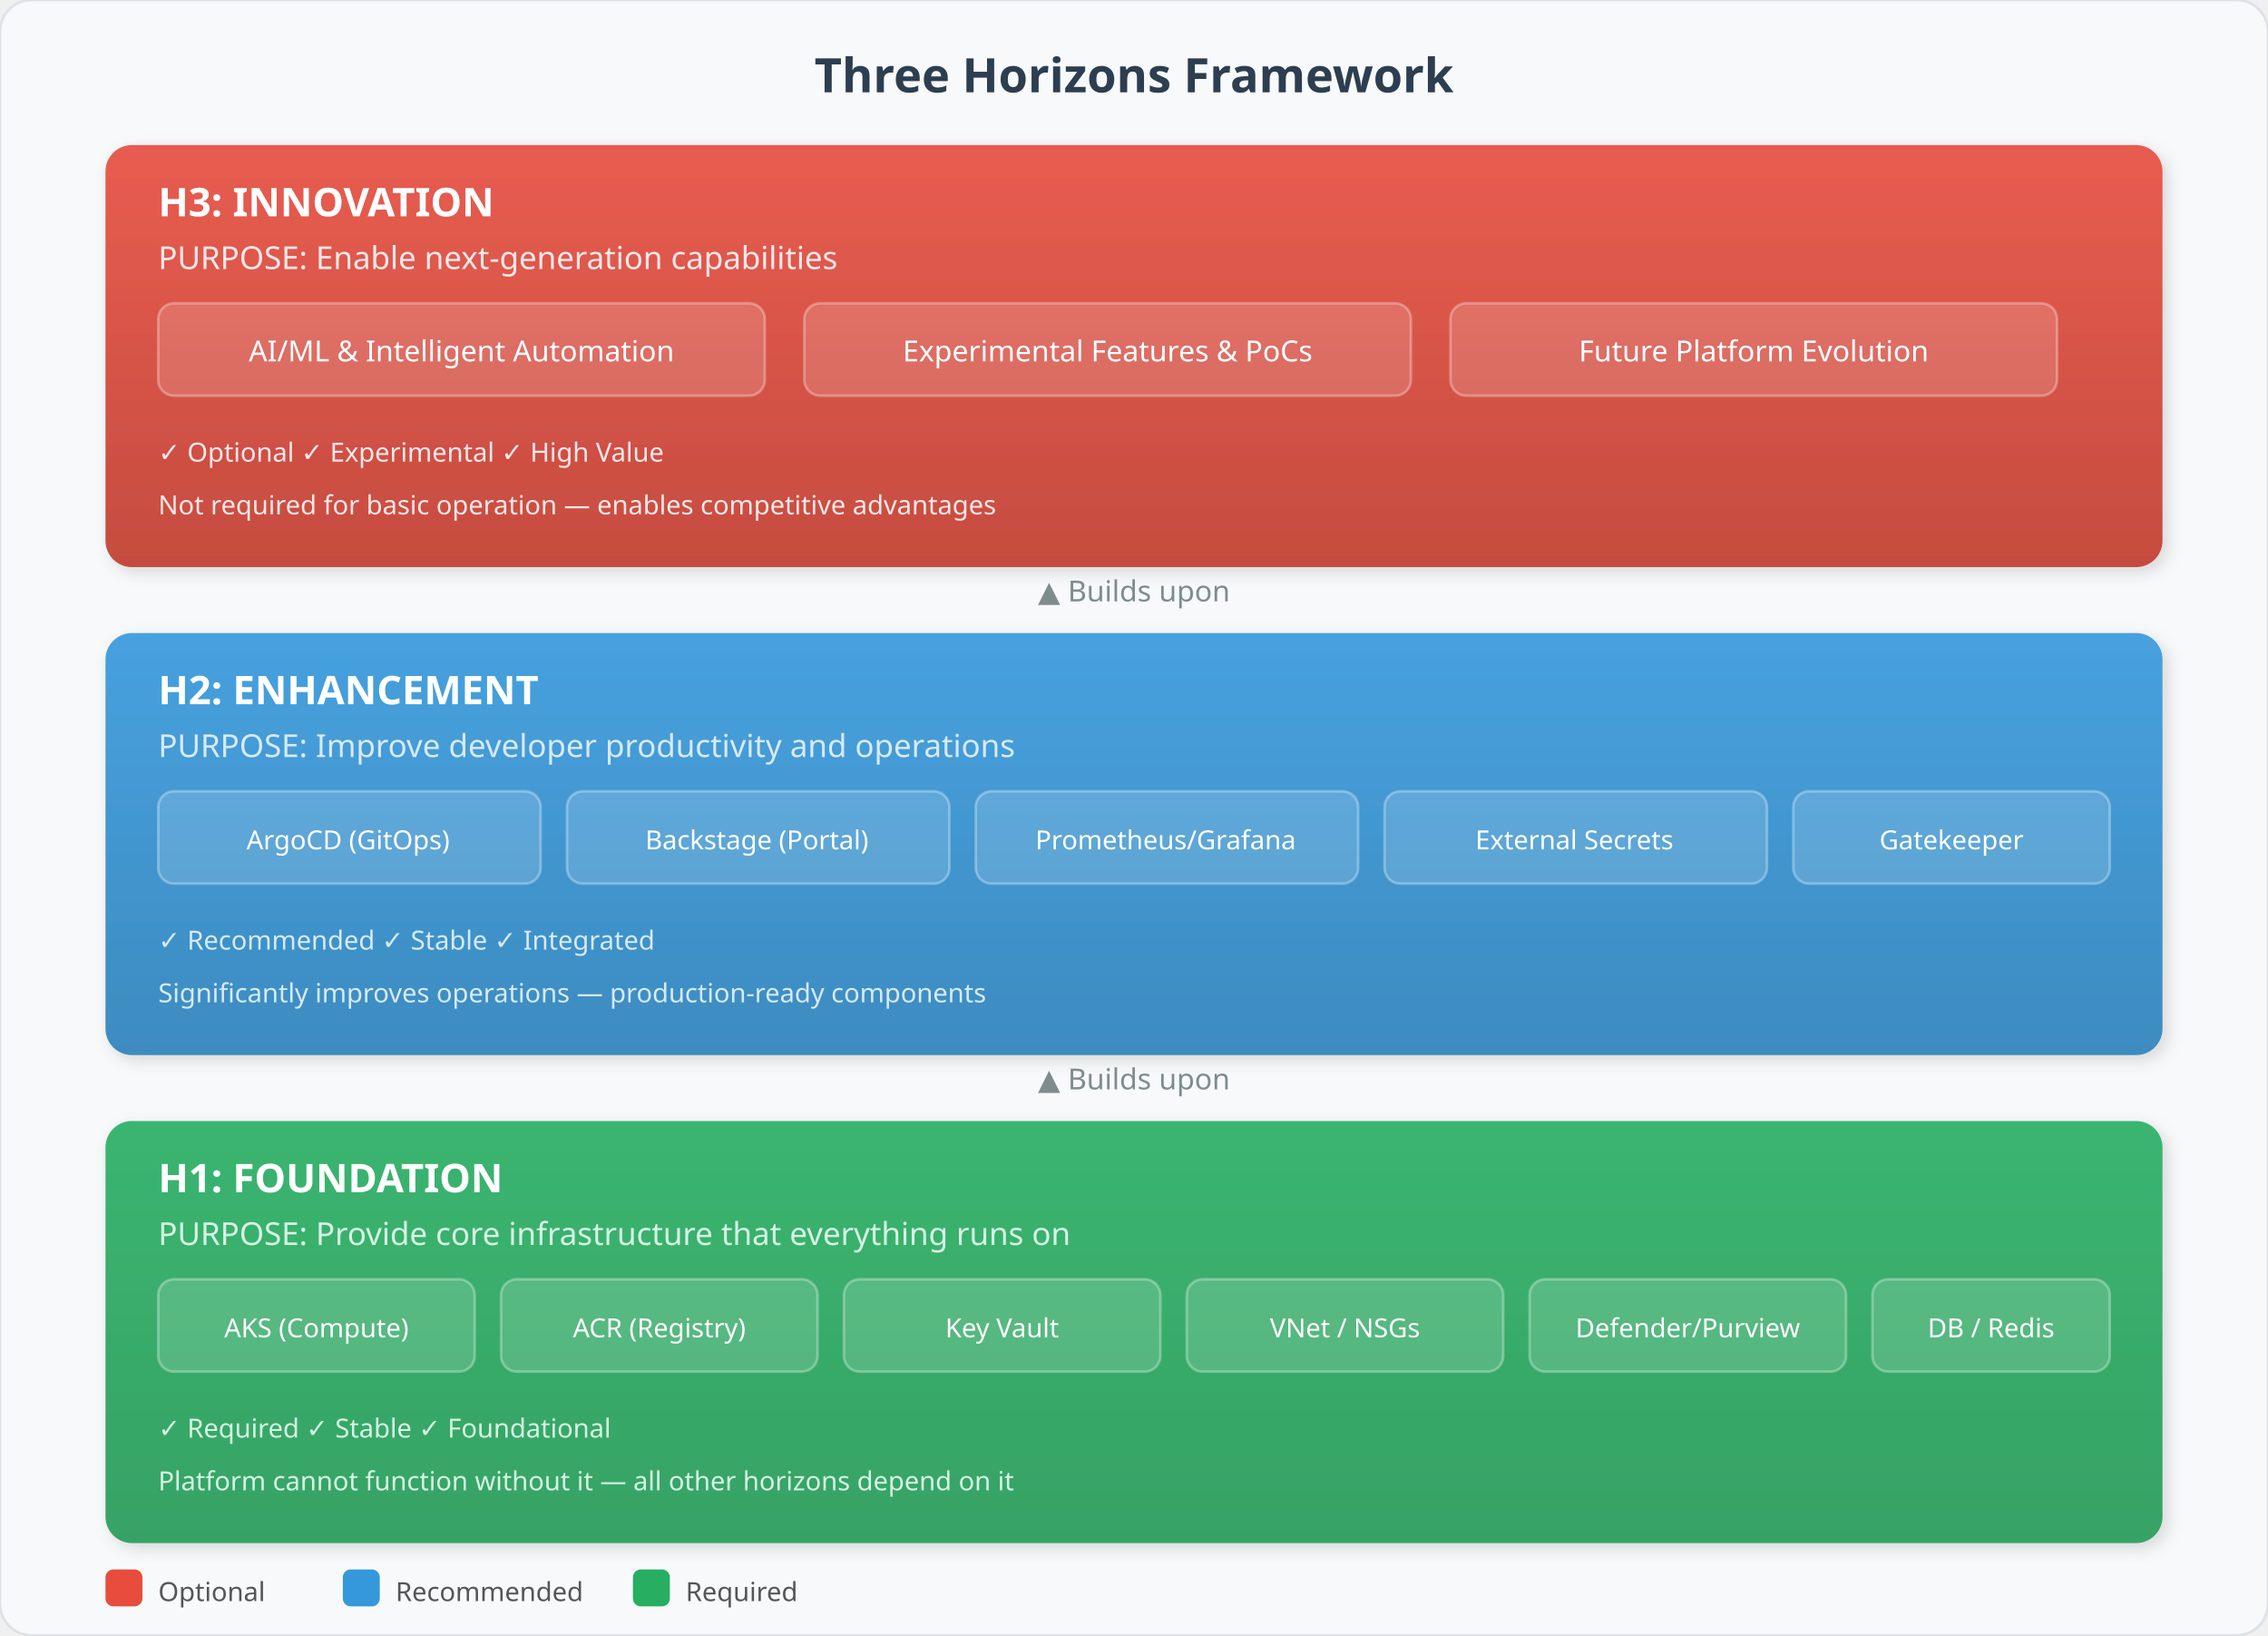
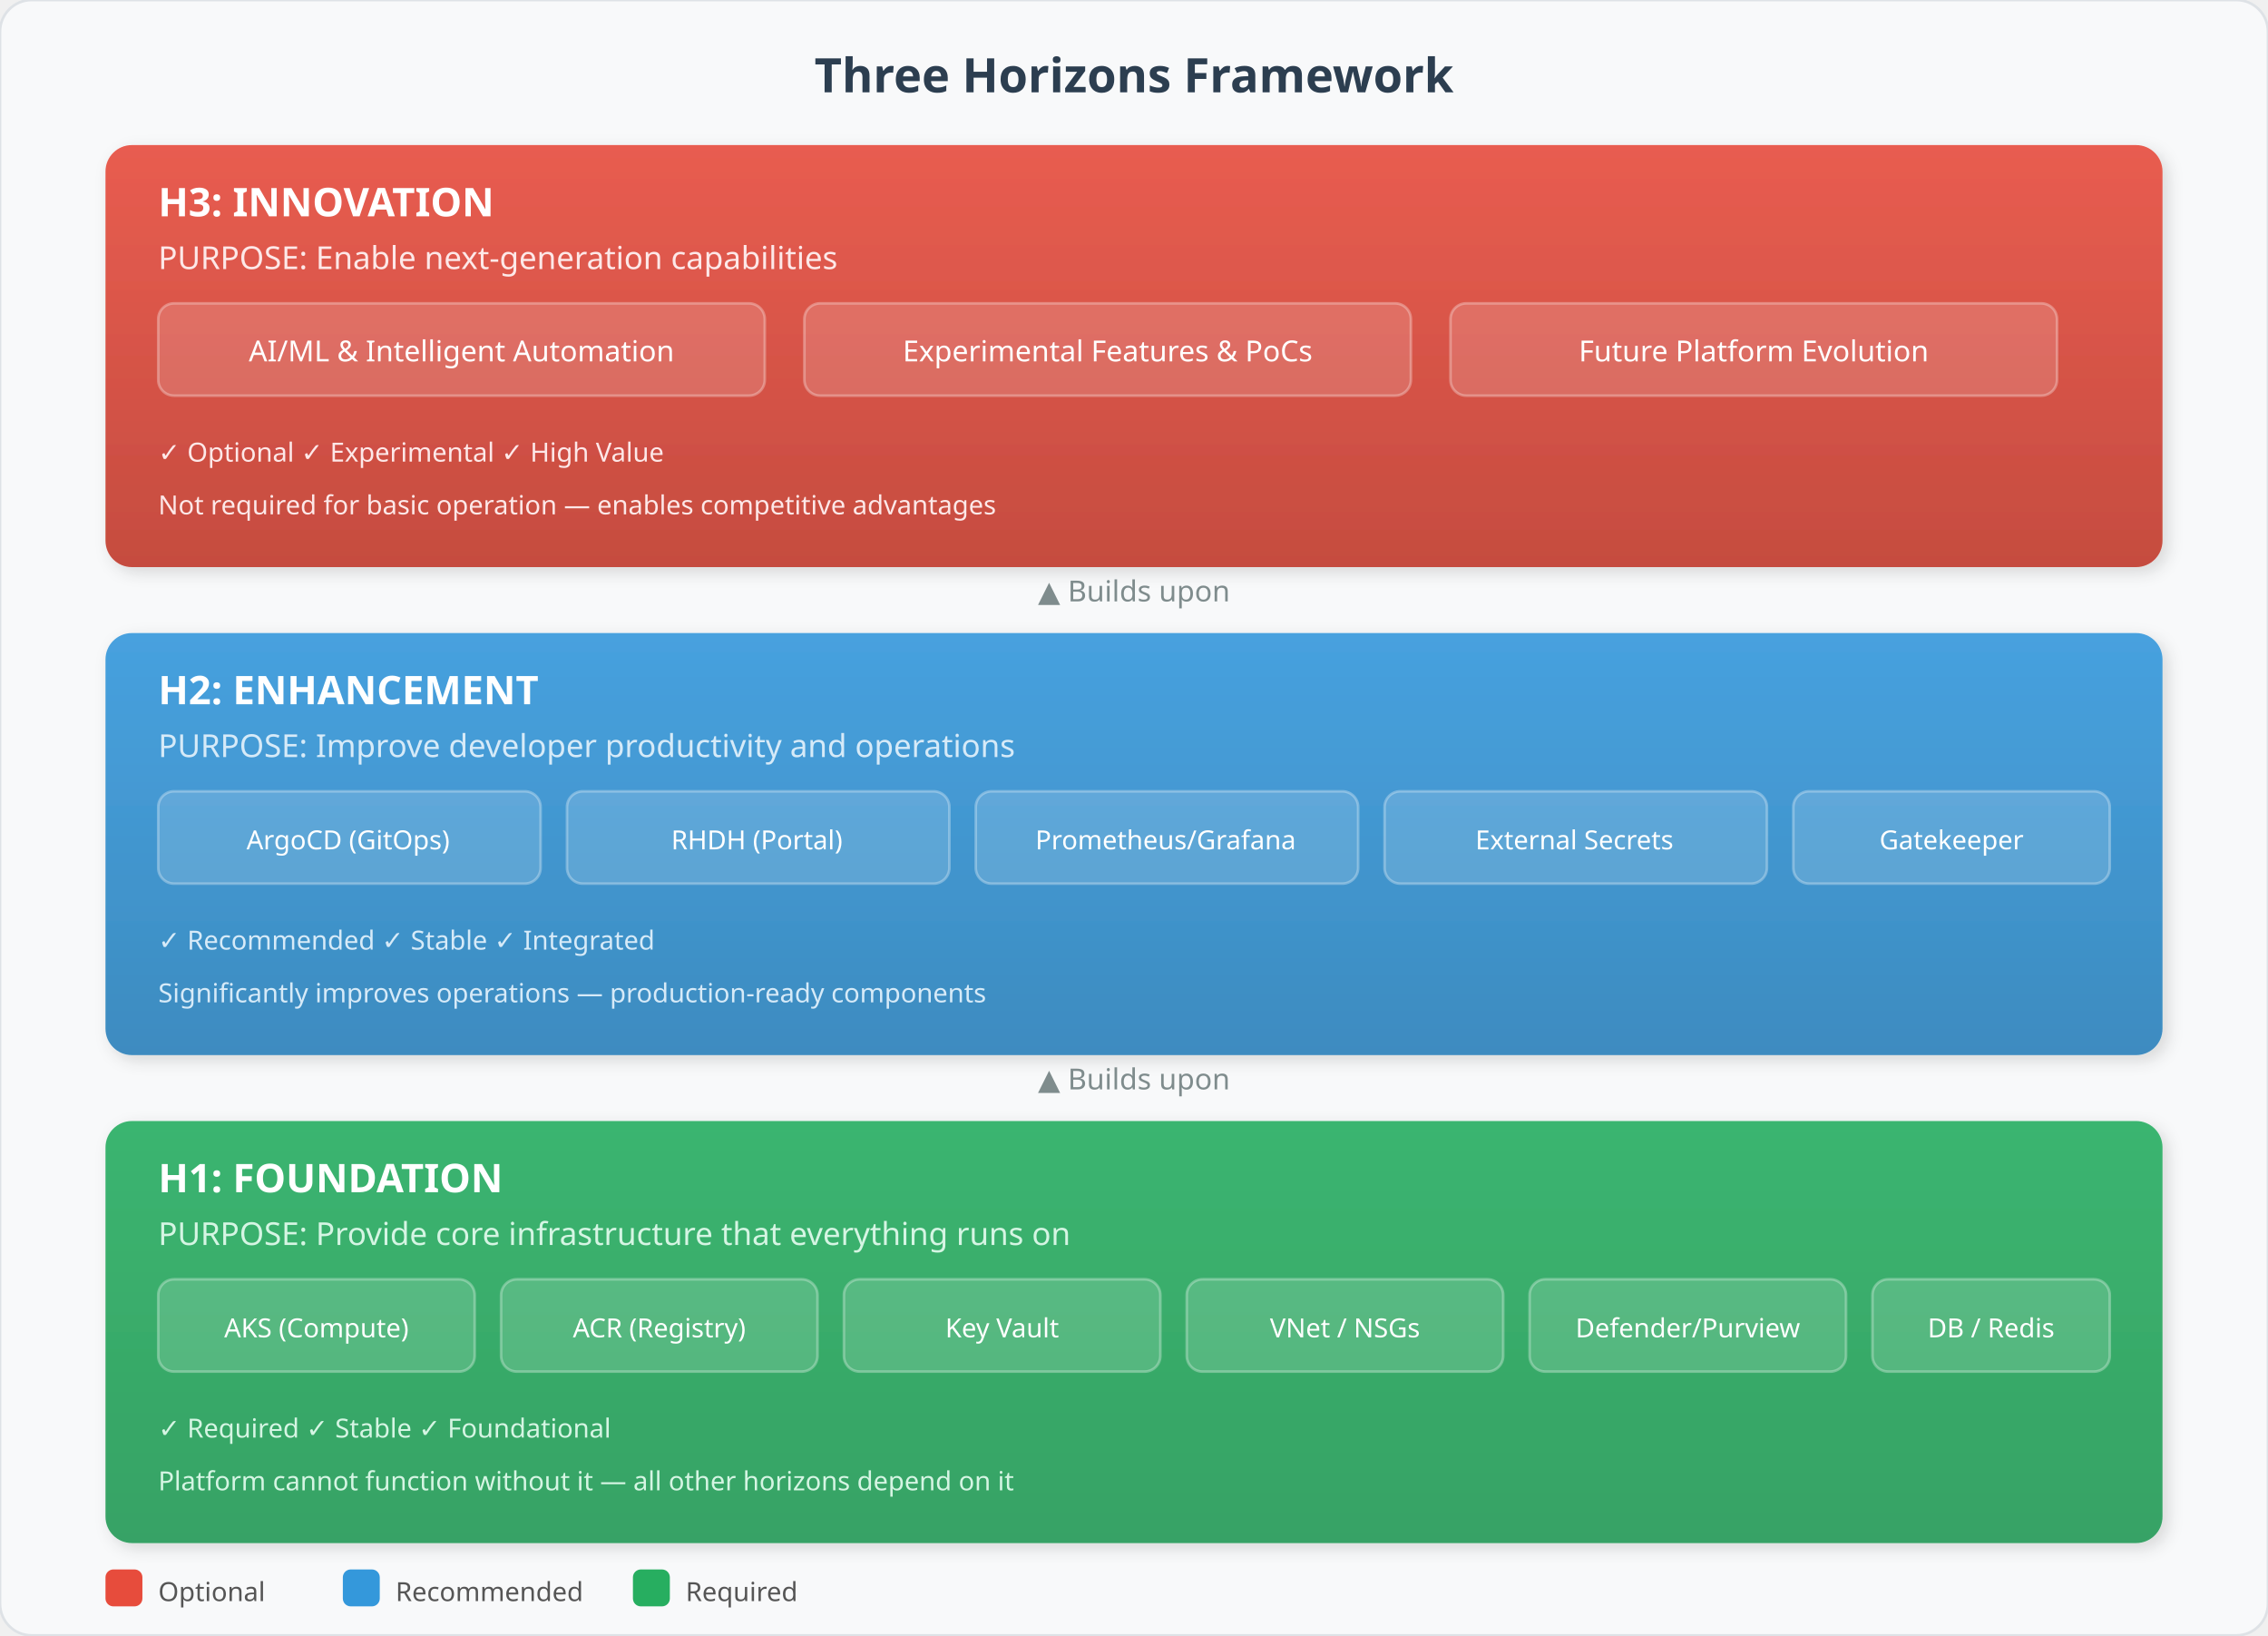
<svg xmlns="http://www.w3.org/2000/svg" viewBox="0 0 860 620" font-family="Segoe UI, sans-serif">
  <defs>
    <linearGradient id="h3g" x1="0" y1="0" x2="0" y2="1">
      <stop offset="0%" stop-color="#e74c3c" />
      <stop offset="100%" stop-color="#c0392b" />
    </linearGradient>
    <linearGradient id="h2g" x1="0" y1="0" x2="0" y2="1">
      <stop offset="0%" stop-color="#3498db" />
      <stop offset="100%" stop-color="#2980b9" />
    </linearGradient>
    <linearGradient id="h1g" x1="0" y1="0" x2="0" y2="1">
      <stop offset="0%" stop-color="#27ae60" />
      <stop offset="100%" stop-color="#229954" />
    </linearGradient>
    <filter id="ds">
      <feDropShadow dx="2" dy="2" stdDeviation="3" flood-opacity="0.15" />
    </filter>
  </defs>
  <rect width="860" height="620" rx="12" fill="#f8f9fa" stroke="#dee2e6" stroke-width="1" />
  <text x="430" y="35" text-anchor="middle" font-size="18" font-weight="700" fill="#2c3e50">Three Horizons Framework</text>
  <rect x="40" y="55" width="780" height="160" rx="10" fill="url(#h3g)" filter="url(#ds)" opacity="0.9" />
  <text x="60" y="82" font-size="15" font-weight="700" fill="#fff">H3: INNOVATION</text>
  <text x="60" y="102" font-size="12" fill="#fde8e8">PURPOSE: Enable next-generation capabilities</text>
  <rect x="60" y="115" width="230" height="35" rx="6" fill="rgba(255,255,255,0.15)" stroke="rgba(255,255,255,0.3)" />
  <text x="175" y="137" text-anchor="middle" font-size="11" fill="#fff">AI/ML &amp; Intelligent Automation</text>
  <rect x="305" y="115" width="230" height="35" rx="6" fill="rgba(255,255,255,0.15)" stroke="rgba(255,255,255,0.3)" />
  <text x="420" y="137" text-anchor="middle" font-size="11" fill="#fff">Experimental Features &amp; PoCs</text>
  <rect x="550" y="115" width="230" height="35" rx="6" fill="rgba(255,255,255,0.15)" stroke="rgba(255,255,255,0.3)" />
  <text x="665" y="137" text-anchor="middle" font-size="11" fill="#fff">Future Platform Evolution</text>
  <text x="60" y="175" font-size="10" fill="#fde8e8">✓ Optional  ✓ Experimental  ✓ High Value</text>
  <text x="60" y="195" font-size="10" fill="#fde8e8">Not required for basic operation — enables competitive advantages</text>
  <text x="430" y="228" text-anchor="middle" font-size="11" fill="#7f8c8d">▲ Builds upon</text>
  <rect x="40" y="240" width="780" height="160" rx="10" fill="url(#h2g)" filter="url(#ds)" opacity="0.9" />
  <text x="60" y="267" font-size="15" font-weight="700" fill="#fff">H2: ENHANCEMENT</text>
  <text x="60" y="287" font-size="12" fill="#d6eaf8">PURPOSE: Improve developer productivity and operations</text>
  <rect x="60" y="300" width="145" height="35" rx="6" fill="rgba(255,255,255,0.15)" stroke="rgba(255,255,255,0.3)" />
  <text x="132" y="322" text-anchor="middle" font-size="10" fill="#fff">ArgoCD (GitOps)</text>
  <rect x="215" y="300" width="145" height="35" rx="6" fill="rgba(255,255,255,0.15)" stroke="rgba(255,255,255,0.3)" />
-   <text x="287" y="322" text-anchor="middle" font-size="10" fill="#fff">Backstage (Portal)</text>
+   <text x="287" y="322" text-anchor="middle" font-size="10" fill="#fff">RHDH (Portal)</text>
  <rect x="370" y="300" width="145" height="35" rx="6" fill="rgba(255,255,255,0.15)" stroke="rgba(255,255,255,0.3)" />
  <text x="442" y="322" text-anchor="middle" font-size="10" fill="#fff">Prometheus/Grafana</text>
  <rect x="525" y="300" width="145" height="35" rx="6" fill="rgba(255,255,255,0.15)" stroke="rgba(255,255,255,0.3)" />
  <text x="597" y="322" text-anchor="middle" font-size="10" fill="#fff">External Secrets</text>
  <rect x="680" y="300" width="120" height="35" rx="6" fill="rgba(255,255,255,0.15)" stroke="rgba(255,255,255,0.3)" />
  <text x="740" y="322" text-anchor="middle" font-size="10" fill="#fff">Gatekeeper</text>
  <text x="60" y="360" font-size="10" fill="#d6eaf8">✓ Recommended  ✓ Stable  ✓ Integrated</text>
  <text x="60" y="380" font-size="10" fill="#d6eaf8">Significantly improves operations — production-ready components</text>
  <text x="430" y="413" text-anchor="middle" font-size="11" fill="#7f8c8d">▲ Builds upon</text>
  <rect x="40" y="425" width="780" height="160" rx="10" fill="url(#h1g)" filter="url(#ds)" opacity="0.9" />
  <text x="60" y="452" font-size="15" font-weight="700" fill="#fff">H1: FOUNDATION</text>
  <text x="60" y="472" font-size="12" fill="#d5f5e3">PURPOSE: Provide core infrastructure that everything runs on</text>
  <rect x="60" y="485" width="120" height="35" rx="6" fill="rgba(255,255,255,0.15)" stroke="rgba(255,255,255,0.3)" />
  <text x="120" y="507" text-anchor="middle" font-size="10" fill="#fff">AKS (Compute)</text>
  <rect x="190" y="485" width="120" height="35" rx="6" fill="rgba(255,255,255,0.15)" stroke="rgba(255,255,255,0.3)" />
  <text x="250" y="507" text-anchor="middle" font-size="10" fill="#fff">ACR (Registry)</text>
  <rect x="320" y="485" width="120" height="35" rx="6" fill="rgba(255,255,255,0.15)" stroke="rgba(255,255,255,0.3)" />
  <text x="380" y="507" text-anchor="middle" font-size="10" fill="#fff">Key Vault</text>
  <rect x="450" y="485" width="120" height="35" rx="6" fill="rgba(255,255,255,0.15)" stroke="rgba(255,255,255,0.3)" />
  <text x="510" y="507" text-anchor="middle" font-size="10" fill="#fff">VNet / NSGs</text>
  <rect x="580" y="485" width="120" height="35" rx="6" fill="rgba(255,255,255,0.15)" stroke="rgba(255,255,255,0.3)" />
  <text x="640" y="507" text-anchor="middle" font-size="10" fill="#fff">Defender/Purview</text>
  <rect x="710" y="485" width="90" height="35" rx="6" fill="rgba(255,255,255,0.15)" stroke="rgba(255,255,255,0.3)" />
  <text x="755" y="507" text-anchor="middle" font-size="10" fill="#fff">DB / Redis</text>
  <text x="60" y="545" font-size="10" fill="#d5f5e3">✓ Required  ✓ Stable  ✓ Foundational</text>
  <text x="60" y="565" font-size="10" fill="#d5f5e3">Platform cannot function without it — all other horizons depend on it</text>
  <rect x="40" y="595" width="14" height="14" rx="3" fill="#e74c3c" />
  <text x="60" y="607" font-size="10" fill="#555">Optional</text>
  <rect x="130" y="595" width="14" height="14" rx="3" fill="#3498db" />
  <text x="150" y="607" font-size="10" fill="#555">Recommended</text>
  <rect x="240" y="595" width="14" height="14" rx="3" fill="#27ae60" />
  <text x="260" y="607" font-size="10" fill="#555">Required</text>
</svg>
